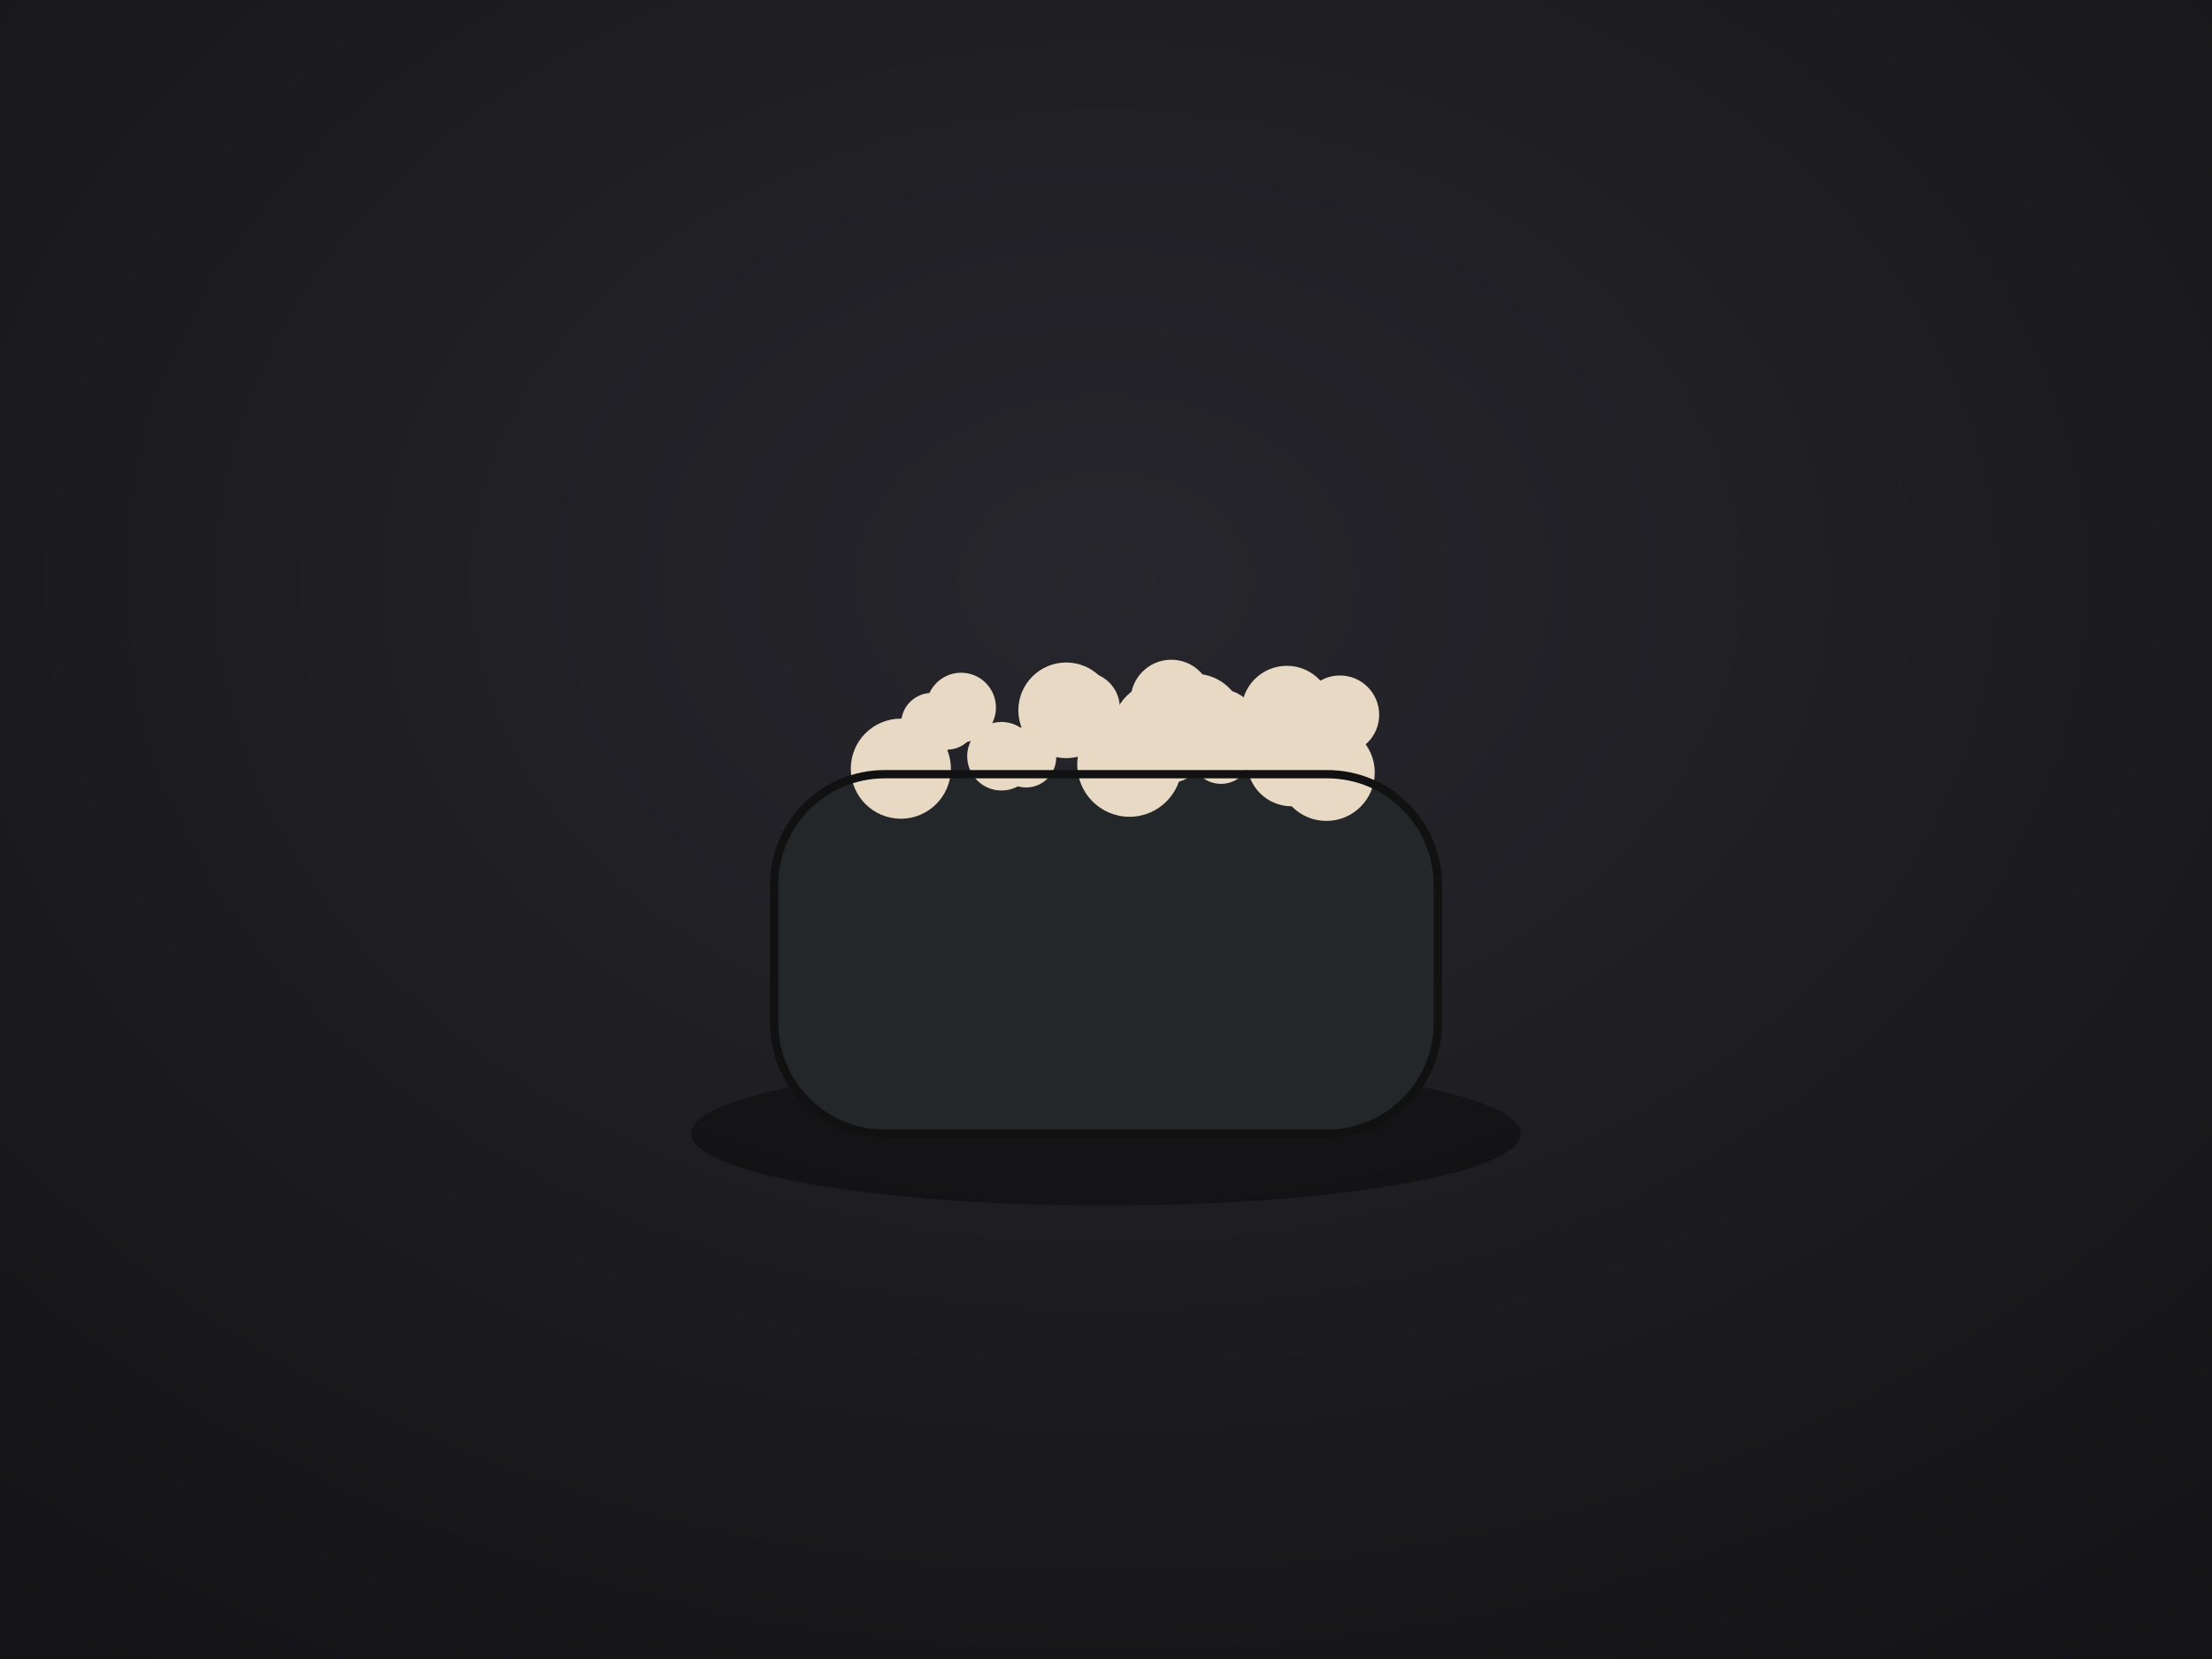
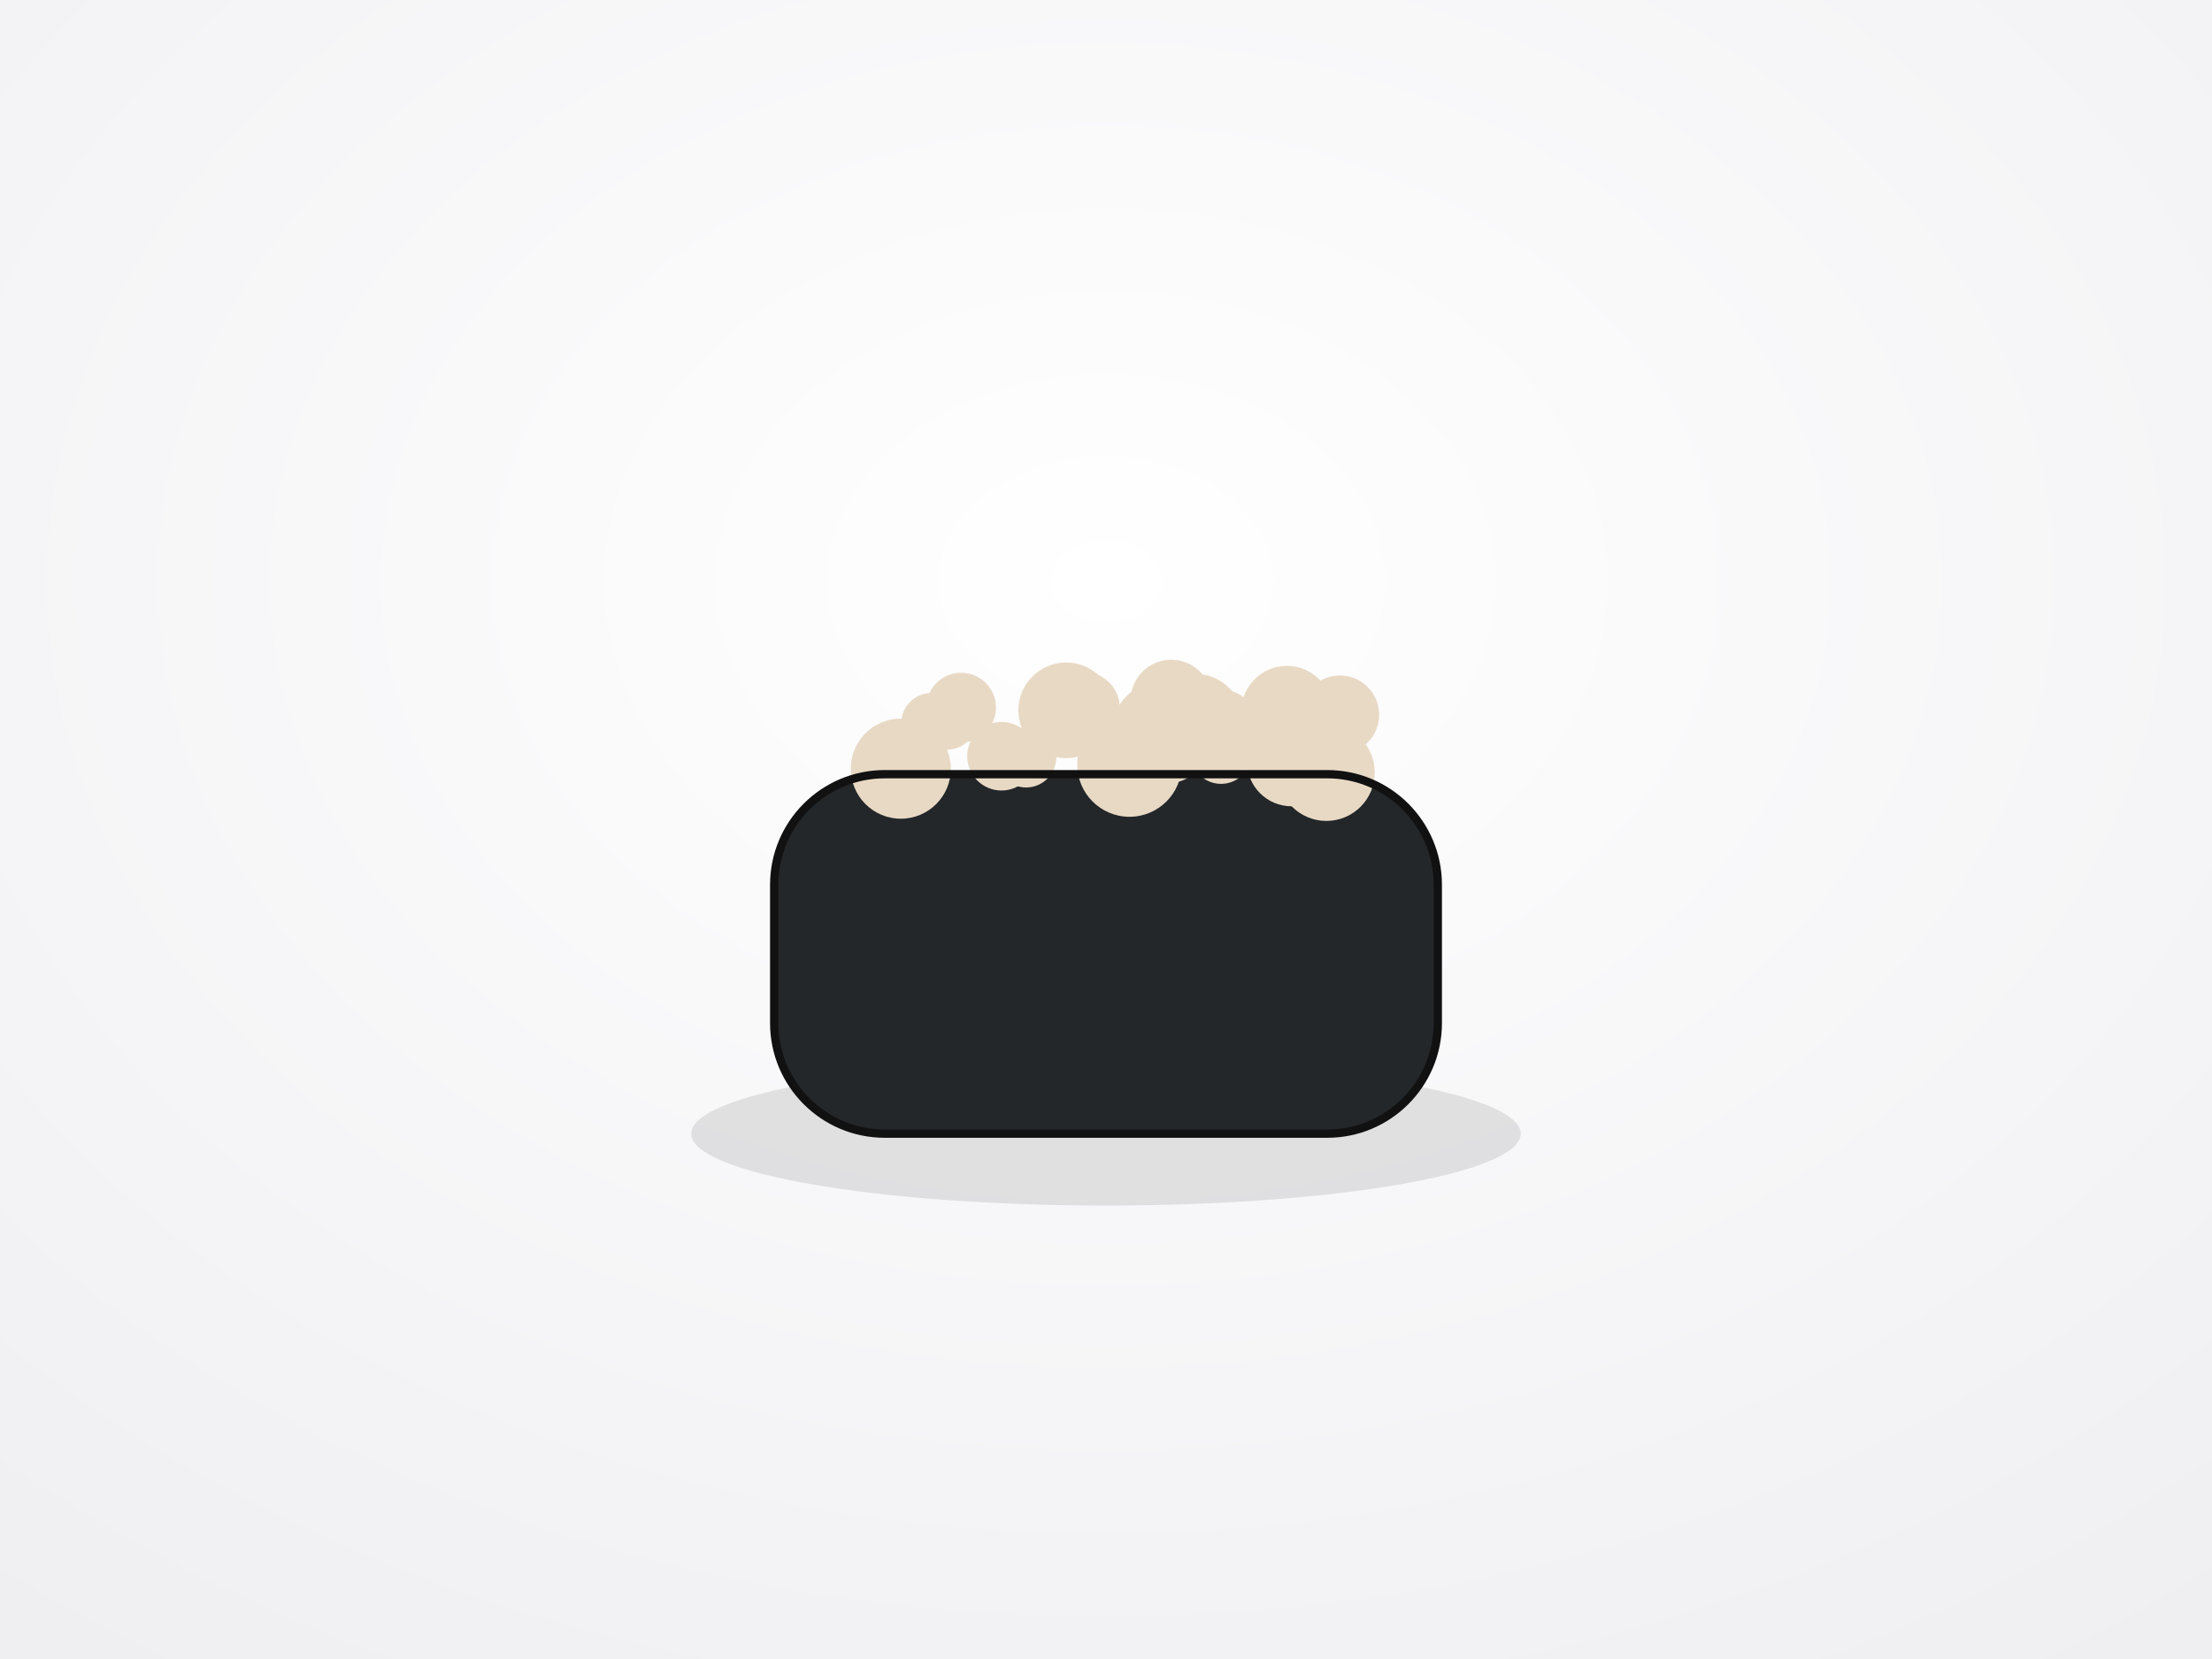
<svg xmlns="http://www.w3.org/2000/svg" viewBox="0 0 800 600">
  <defs>
    <radialGradient id="bg-hatate-spaysi" cx="50%" cy="35%" r="80%">
-       <stop offset="0%" stop-color="#26262c" />
-       <stop offset="100%" stop-color="#141417" />
+       <stop offset="0%" stop-color="#ffffff" />
+       <stop offset="100%" stop-color="#efeff2" />
    </radialGradient>
  </defs>
  <rect width="800" height="600" fill="url(#bg-hatate-spaysi)" />
-   <ellipse cx="400" cy="410" rx="150" ry="26" fill="#000" opacity="0.35" />
+   <ellipse cx="400" cy="410" rx="150" ry="26" fill="#000" opacity="0.1" />
  <rect x="280" y="280" width="240" height="130" rx="40" fill="#23272a" />
  <circle cx="425.5" cy="266.4" r="10.1" fill="#e8d9c5" />
  <circle cx="432.2" cy="261.2" r="17.5" fill="#e8d9c5" />
  <circle cx="465.4" cy="257.2" r="16.4" fill="#e8d9c5" />
  <circle cx="460.6" cy="269.9" r="10.7" fill="#e8d9c5" />
  <circle cx="478.2" cy="261.4" r="13.2" fill="#e8d9c5" />
  <circle cx="325.8" cy="278.0" r="18.1" fill="#e8d9c5" />
  <circle cx="441.6" cy="272.6" r="10.9" fill="#e8d9c5" />
  <circle cx="347.6" cy="255.9" r="12.6" fill="#e8d9c5" />
  <circle cx="392.1" cy="256.0" r="12.9" fill="#e8d9c5" />
  <circle cx="479.7" cy="279.4" r="17.5" fill="#e8d9c5" />
  <circle cx="423.6" cy="253.3" r="14.7" fill="#e8d9c5" />
  <circle cx="432.2" cy="266.2" r="11.7" fill="#e8d9c5" />
  <circle cx="477.3" cy="265.5" r="16.5" fill="#e8d9c5" />
  <circle cx="362.2" cy="273.5" r="12.4" fill="#e8d9c5" />
  <circle cx="408.5" cy="276.5" r="18.9" fill="#e8d9c5" />
  <circle cx="337.0" cy="261.7" r="11.1" fill="#e8d9c5" />
  <circle cx="385.6" cy="256.9" r="17.3" fill="#e8d9c5" />
  <circle cx="484.6" cy="258.5" r="14.2" fill="#e8d9c5" />
  <circle cx="456.9" cy="268.2" r="11.9" fill="#e8d9c5" />
  <circle cx="342.6" cy="260.5" r="10.6" fill="#e8d9c5" />
  <circle cx="467.1" cy="275.5" r="16.1" fill="#e8d9c5" />
  <circle cx="420.7" cy="264.9" r="18.7" fill="#e8d9c5" />
  <circle cx="371.1" cy="273.9" r="10.9" fill="#e8d9c5" />
  <circle cx="441.0" cy="263.6" r="14.4" fill="#e8d9c5" />
  <rect x="280" y="280" width="240" height="130" rx="40" fill="none" stroke="#111" stroke-width="3" />
</svg>
